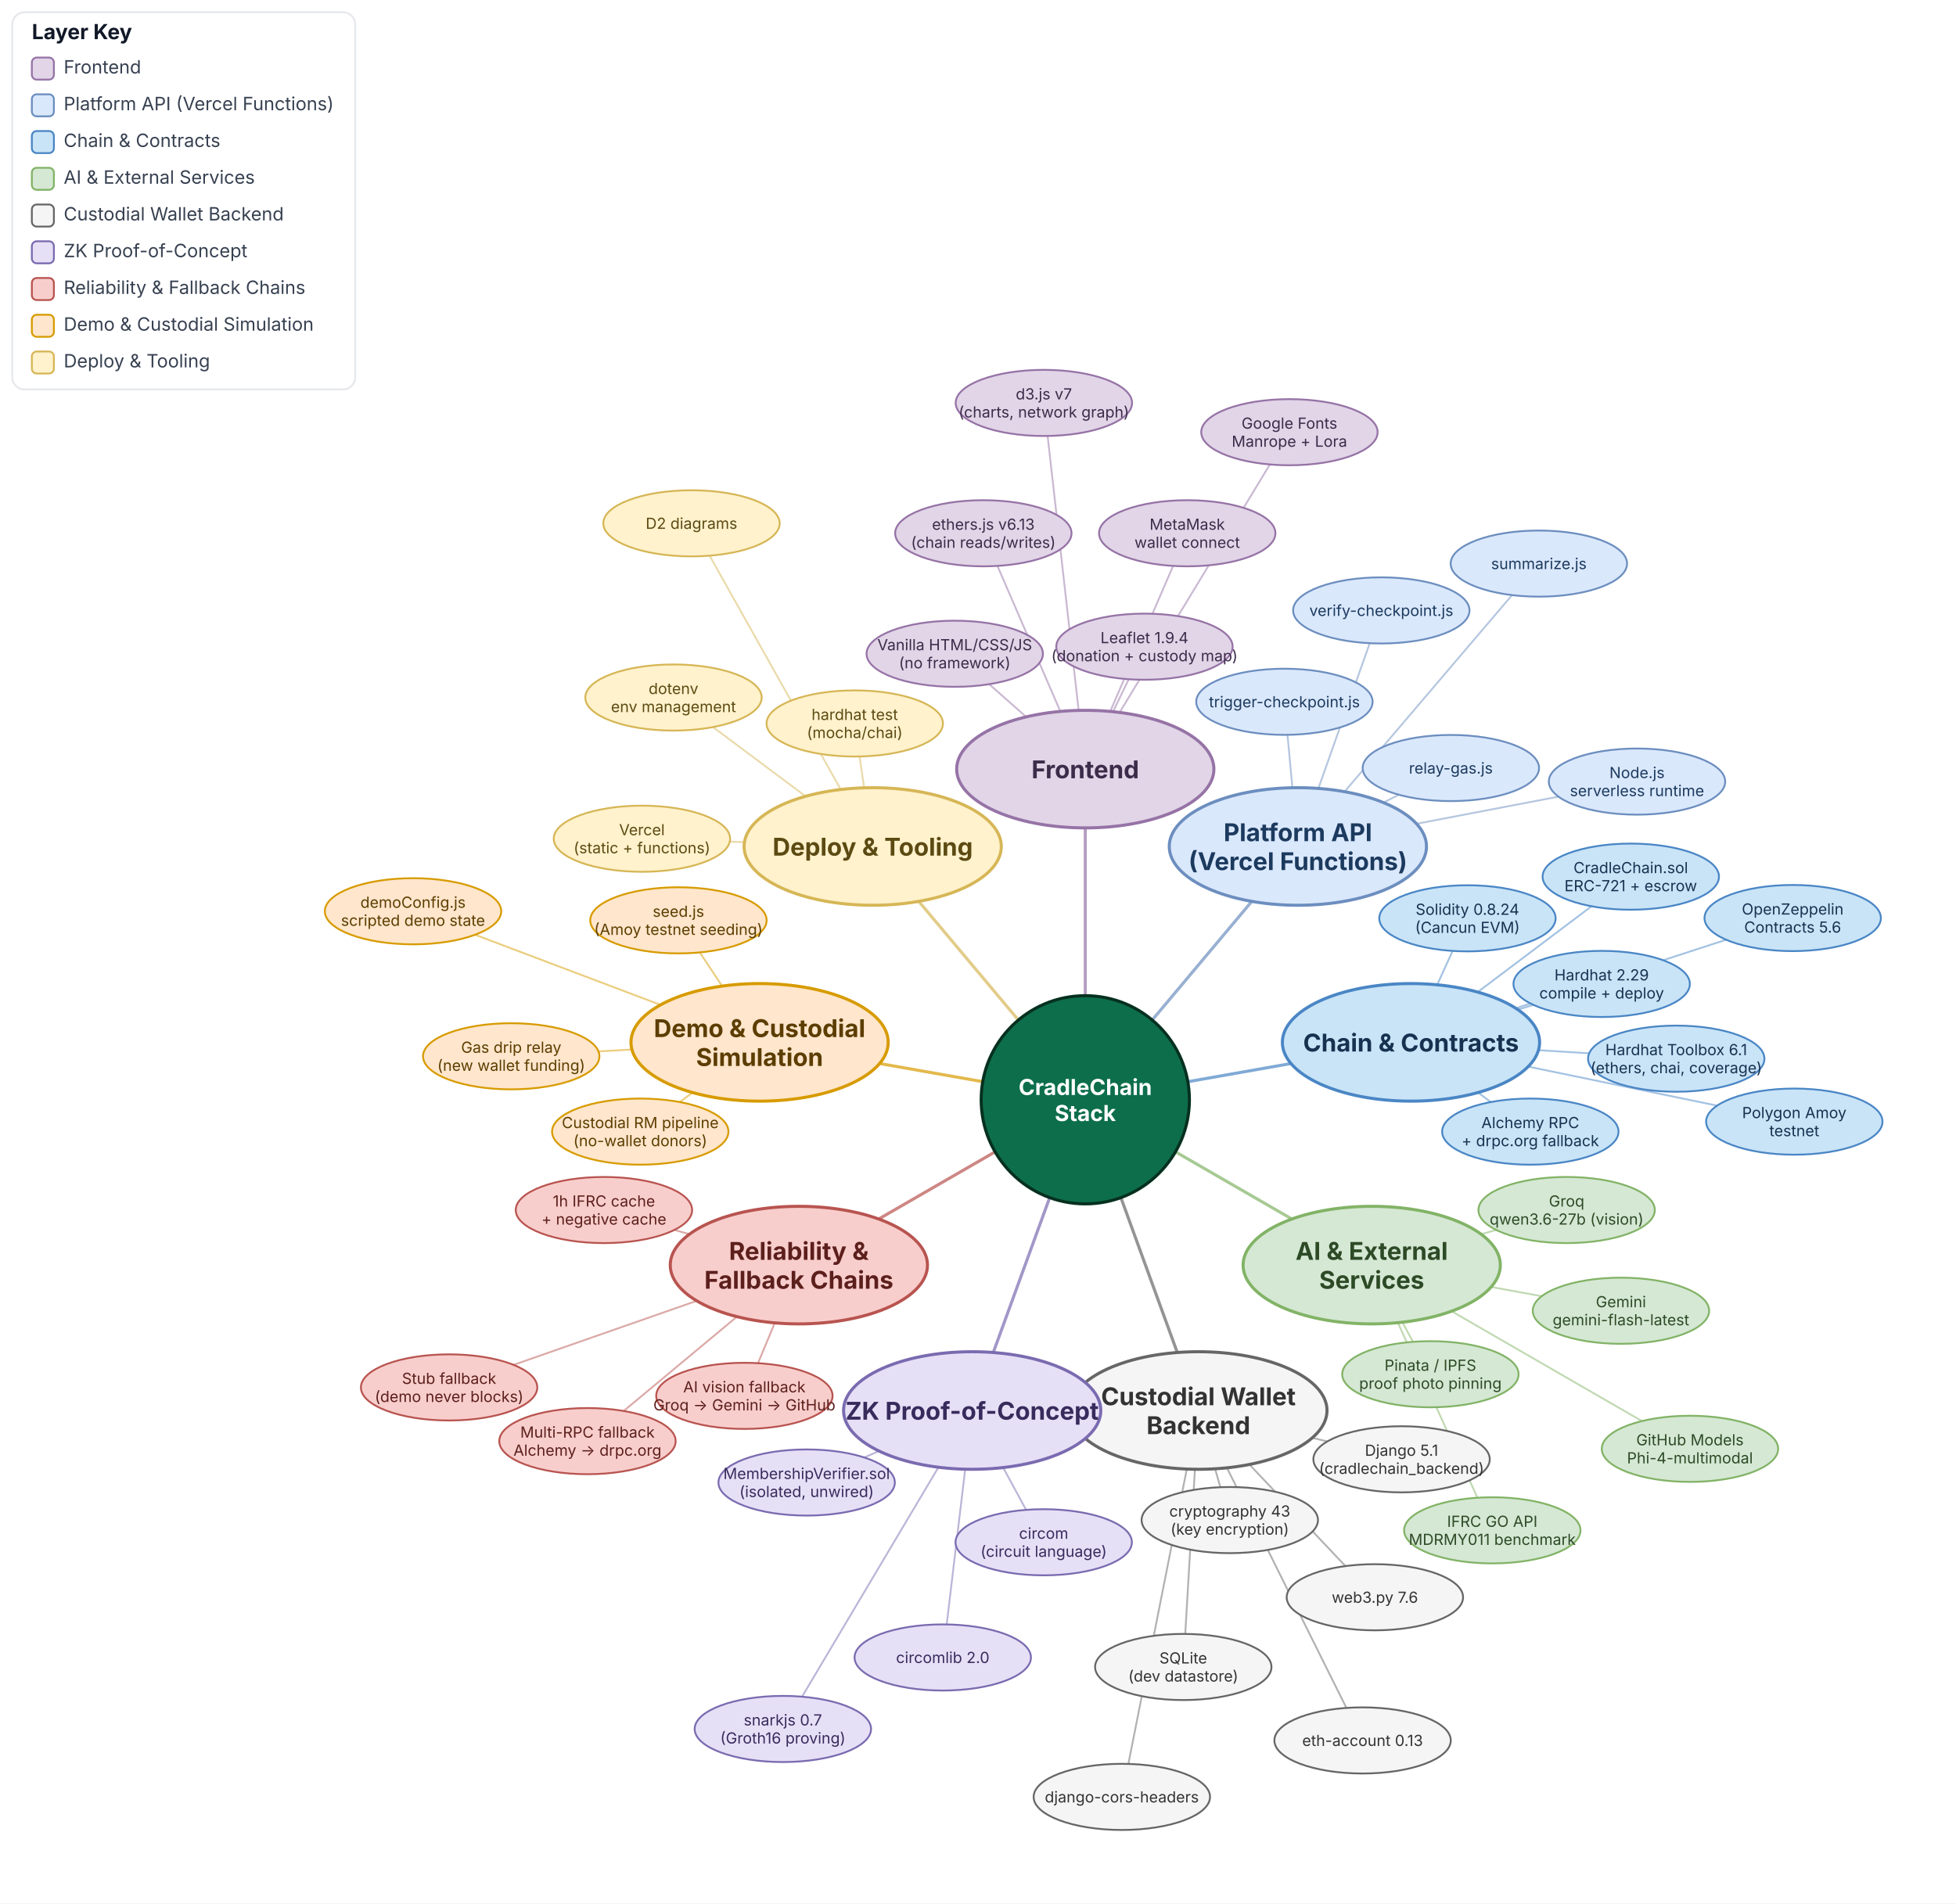
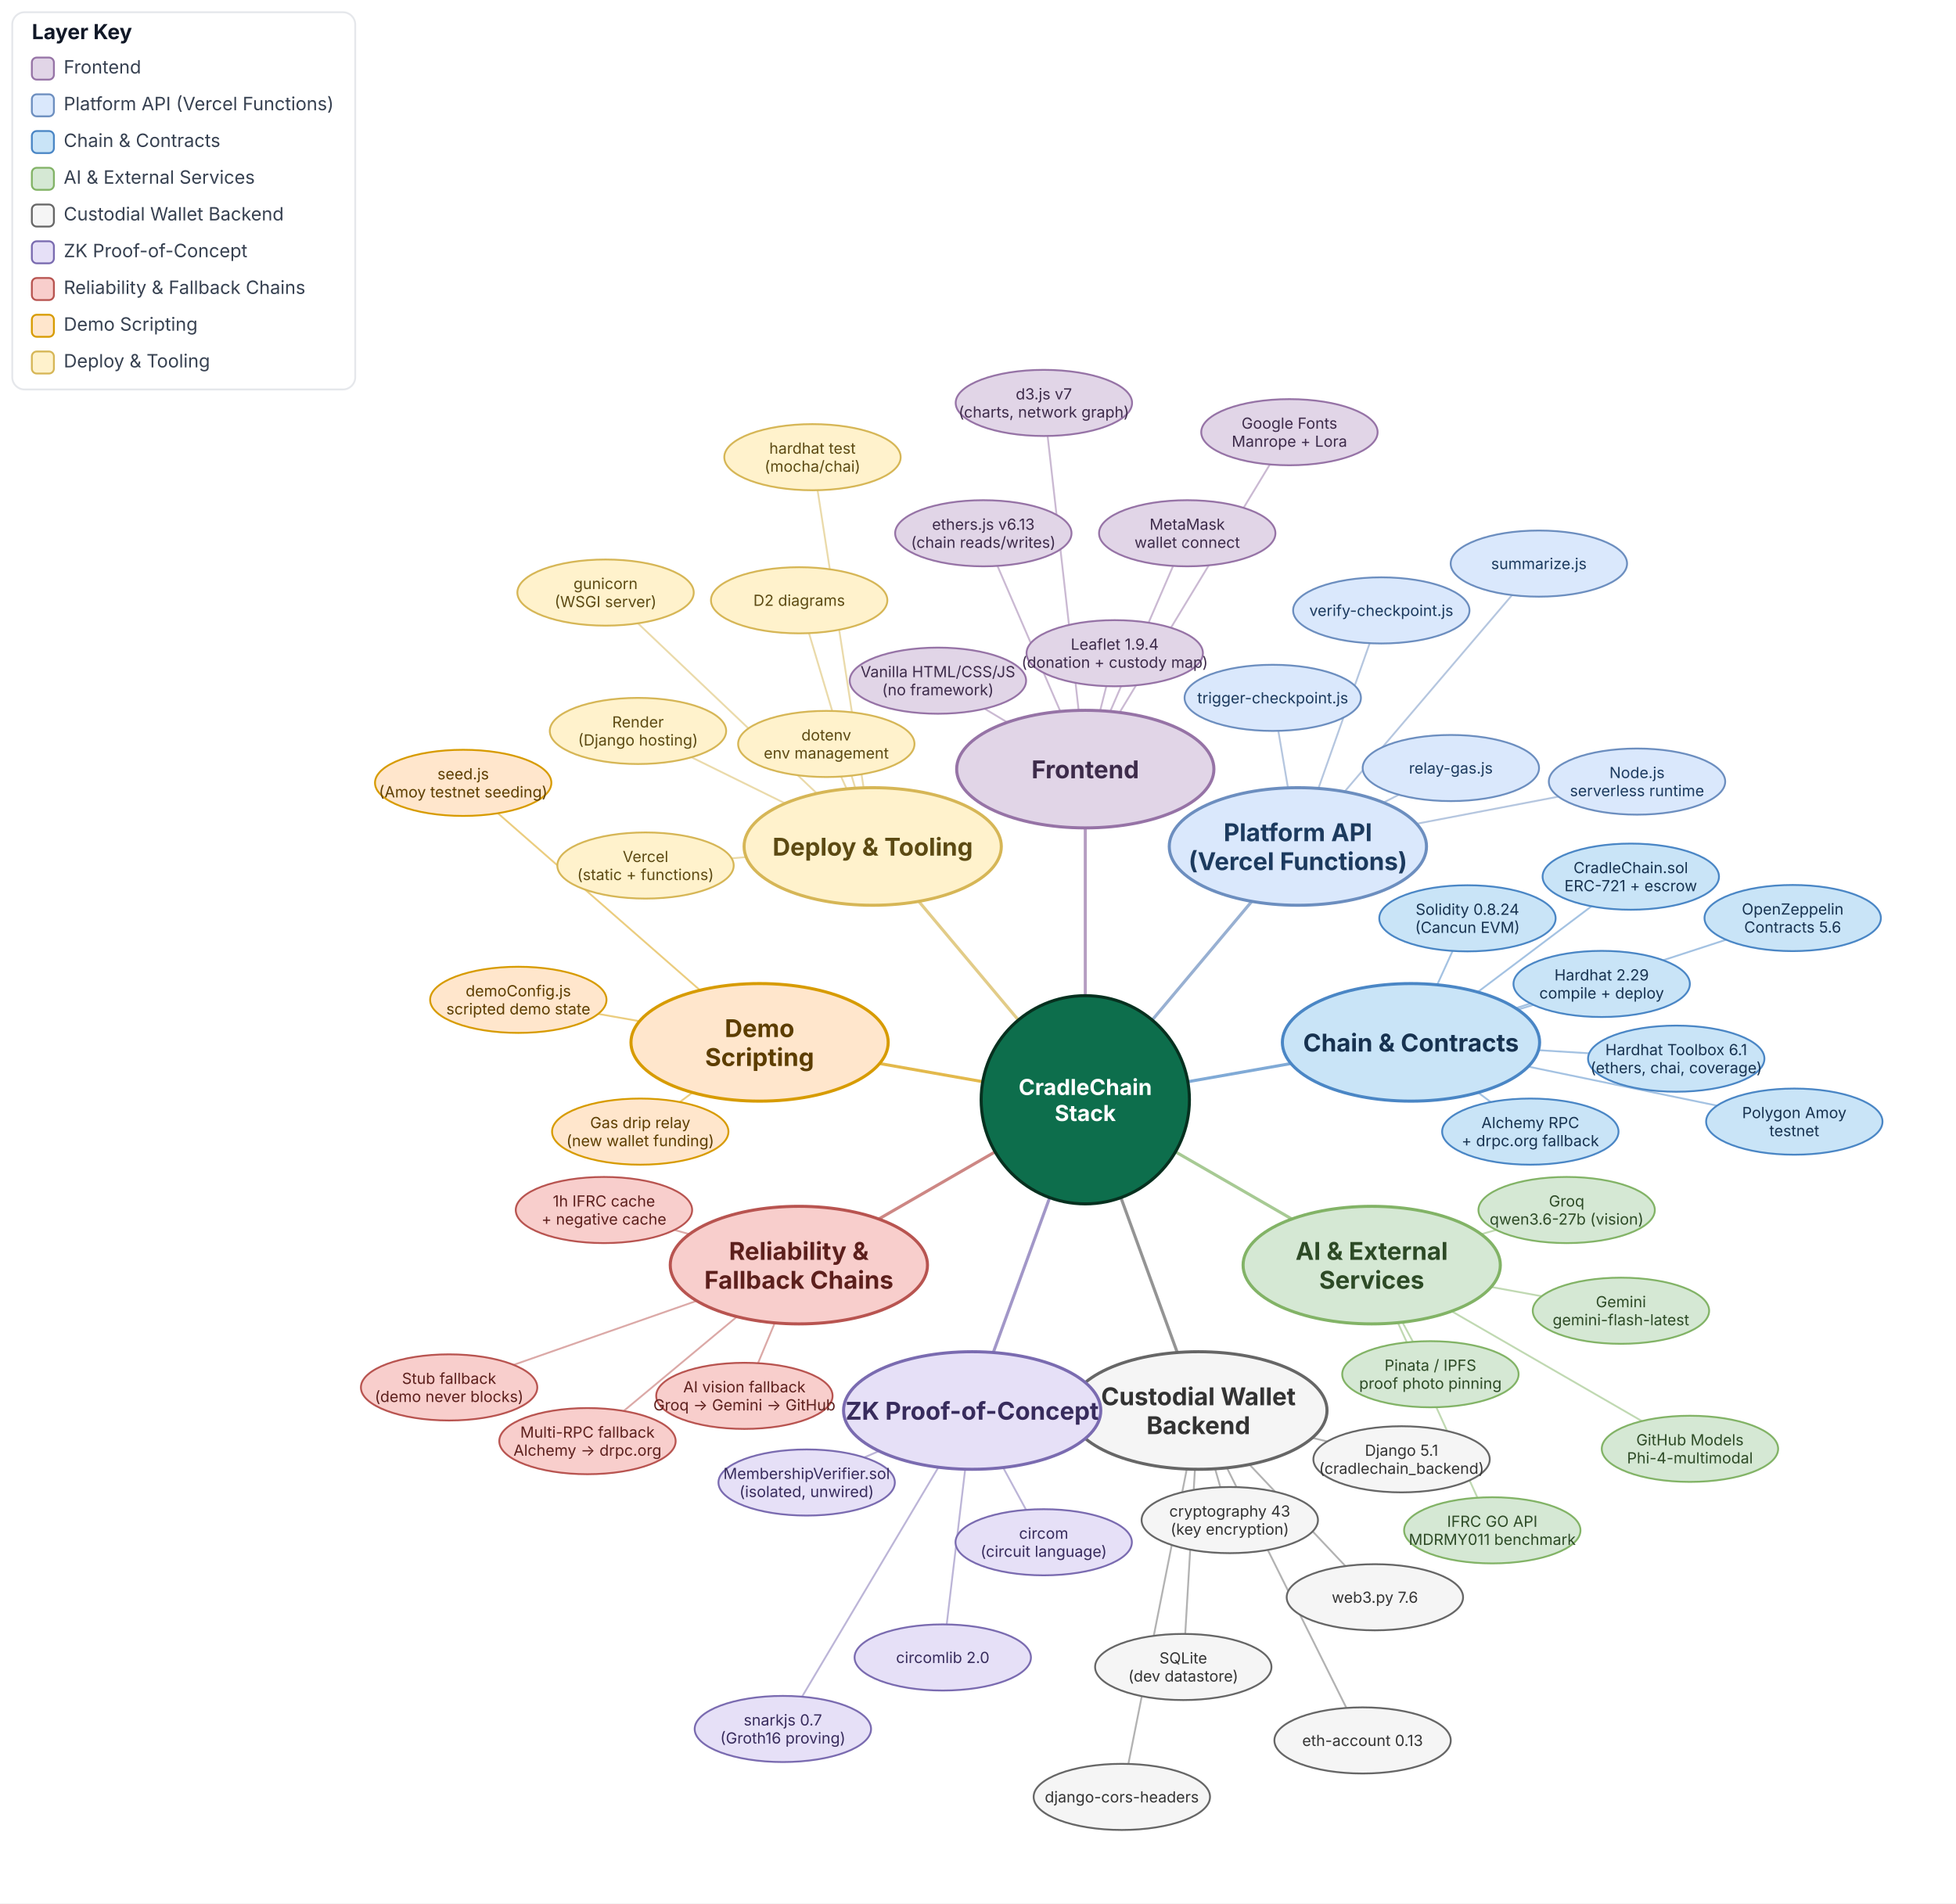
<svg xmlns="http://www.w3.org/2000/svg" viewBox="14 2 1596.827 1554.219" width="1596.827" height="1554.219">
  <rect x="14" y="2" width="1596.827" height="1554.219" fill="#FFFFFF" />
  <g>
    <line x1="900" y1="900" x2="900" y2="630" stroke="#9673a6" stroke-width="2.5" opacity="0.7" />
    <line x1="900" y1="900" x2="1073.553" y2="693.168" stroke="#6c8ebf" stroke-width="2.5" opacity="0.7" />
    <line x1="900" y1="900" x2="1165.898" y2="853.115" stroke="#4a86c5" stroke-width="2.5" opacity="0.7" />
    <line x1="900" y1="900" x2="1133.827" y2="1035" stroke="#82b366" stroke-width="2.5" opacity="0.7" />
    <line x1="900" y1="900" x2="992.345" y2="1153.717" stroke="#666666" stroke-width="2.5" opacity="0.7" />
    <line x1="900" y1="900" x2="807.655" y2="1153.717" stroke="#7a6bb0" stroke-width="2.5" opacity="0.7" />
    <line x1="900" y1="900" x2="666.173" y2="1035" stroke="#b85450" stroke-width="2.5" opacity="0.7" />
    <line x1="900" y1="900" x2="634.102" y2="853.115" stroke="#d79b00" stroke-width="2.5" opacity="0.7" />
    <line x1="900" y1="900" x2="726.447" y2="693.168" stroke="#d6b656" stroke-width="2.5" opacity="0.7" />
-     <line x1="900" y1="630" x2="793.424" y2="535.809" stroke="#9673a6" stroke-width="1.5" opacity="0.5" />
+     <line x1="900" y1="630" x2="779.681" y2="557.793" stroke="#9673a6" stroke-width="1.5" opacity="0.5" />
    <line x1="900" y1="630" x2="816.77" y2="437.428" stroke="#9673a6" stroke-width="1.5" opacity="0.5" />
    <line x1="900" y1="630" x2="866.195" y2="331.003" stroke="#9673a6" stroke-width="1.5" opacity="0.5" />
-     <line x1="900" y1="630" x2="948.303" y2="530.041" stroke="#9673a6" stroke-width="1.5" opacity="0.5" />
+     <line x1="900" y1="630" x2="924.04" y2="535.377" stroke="#9673a6" stroke-width="1.5" opacity="0.5" />
    <line x1="900" y1="630" x2="983.23" y2="437.428" stroke="#9673a6" stroke-width="1.5" opacity="0.5" />
    <line x1="900" y1="630" x2="1066.652" y2="354.906" stroke="#9673a6" stroke-width="1.5" opacity="0.5" />
-     <line x1="1073.553" y1="693.168" x2="1062.568" y2="575.025" stroke="#6c8ebf" stroke-width="1.5" opacity="0.5" />
+     <line x1="1073.553" y1="693.168" x2="1053.038" y2="571.812" stroke="#6c8ebf" stroke-width="1.5" opacity="0.5" />
    <line x1="1073.553" y1="693.168" x2="1141.665" y2="500.421" stroke="#6c8ebf" stroke-width="1.5" opacity="0.5" />
    <line x1="1073.553" y1="693.168" x2="1270.299" y2="462.193" stroke="#6c8ebf" stroke-width="1.5" opacity="0.5" />
    <line x1="1073.553" y1="693.168" x2="1198.443" y2="629.121" stroke="#6c8ebf" stroke-width="1.5" opacity="0.5" />
    <line x1="1073.553" y1="693.168" x2="1350.419" y2="640.191" stroke="#6c8ebf" stroke-width="1.5" opacity="0.5" />
    <line x1="1165.898" y1="853.115" x2="1211.992" y2="751.832" stroke="#4a86c5" stroke-width="1.5" opacity="0.5" />
    <line x1="1165.898" y1="853.115" x2="1345.331" y2="717.814" stroke="#4a86c5" stroke-width="1.5" opacity="0.5" />
    <line x1="1165.898" y1="853.115" x2="1477.504" y2="751.608" stroke="#4a86c5" stroke-width="1.5" opacity="0.5" />
    <line x1="1165.898" y1="853.115" x2="1321.558" y2="805.415" stroke="#4a86c5" stroke-width="1.5" opacity="0.5" />
    <line x1="1165.898" y1="853.115" x2="1382.434" y2="866.432" stroke="#4a86c5" stroke-width="1.5" opacity="0.5" />
    <line x1="1165.898" y1="853.115" x2="1478.827" y2="917.844" stroke="#4a86c5" stroke-width="1.5" opacity="0.5" />
    <line x1="1165.898" y1="853.115" x2="1263.316" y2="926.001" stroke="#4a86c5" stroke-width="1.5" opacity="0.5" />
    <line x1="1133.827" y1="1035" x2="1292.956" y2="990.026" stroke="#82b366" stroke-width="1.5" opacity="0.5" />
    <line x1="1133.827" y1="1035" x2="1337.296" y2="1072.256" stroke="#82b366" stroke-width="1.5" opacity="0.5" />
    <line x1="1133.827" y1="1035" x2="1393.634" y2="1185" stroke="#82b366" stroke-width="1.5" opacity="0.5" />
    <line x1="1133.827" y1="1035" x2="1181.739" y2="1124.105" stroke="#82b366" stroke-width="1.5" opacity="0.5" />
    <line x1="1133.827" y1="1035" x2="1232.259" y2="1251.559" stroke="#82b366" stroke-width="1.5" opacity="0.5" />
    <line x1="992.345" y1="1153.717" x2="1158.2" y2="1193.563" stroke="#666666" stroke-width="1.5" opacity="0.5" />
    <line x1="992.345" y1="1153.717" x2="1136.419" y2="1306.209" stroke="#666666" stroke-width="1.5" opacity="0.5" />
    <line x1="992.345" y1="1153.717" x2="1126.374" y2="1423.12" stroke="#666666" stroke-width="1.5" opacity="0.5" />
    <line x1="992.345" y1="1153.717" x2="1017.962" y2="1243.194" stroke="#666666" stroke-width="1.5" opacity="0.5" />
    <line x1="992.345" y1="1153.717" x2="979.998" y2="1363.142" stroke="#666666" stroke-width="1.5" opacity="0.5" />
    <line x1="992.345" y1="1153.717" x2="929.831" y2="1469.219" stroke="#666666" stroke-width="1.5" opacity="0.5" />
    <line x1="807.655" y1="1153.717" x2="866.045" y2="1261.309" stroke="#7a6bb0" stroke-width="1.5" opacity="0.5" />
    <line x1="807.655" y1="1153.717" x2="783.646" y2="1355.37" stroke="#7a6bb0" stroke-width="1.5" opacity="0.5" />
    <line x1="807.655" y1="1153.717" x2="653.113" y2="1413.758" stroke="#7a6bb0" stroke-width="1.5" opacity="0.5" />
    <line x1="807.655" y1="1153.717" x2="672.524" y2="1212.512" stroke="#7a6bb0" stroke-width="1.5" opacity="0.5" />
    <line x1="666.173" y1="1035" x2="621.701" y2="1141.757" stroke="#b85450" stroke-width="1.5" opacity="0.5" />
    <line x1="666.173" y1="1035" x2="493.596" y2="1178.726" stroke="#b85450" stroke-width="1.5" opacity="0.5" />
    <line x1="666.173" y1="1035" x2="380.637" y2="1134.865" stroke="#b85450" stroke-width="1.5" opacity="0.5" />
    <line x1="666.173" y1="1035" x2="507.044" y2="990.026" stroke="#b85450" stroke-width="1.5" opacity="0.5" />
    <line x1="634.102" y1="853.115" x2="536.684" y2="926.001" stroke="#d79b00" stroke-width="1.5" opacity="0.5" />
-     <line x1="634.102" y1="853.115" x2="431.344" y2="864.487" stroke="#d79b00" stroke-width="1.5" opacity="0.5" />
-     <line x1="634.102" y1="853.115" x2="351.176" y2="746.077" stroke="#d79b00" stroke-width="1.5" opacity="0.5" />
-     <line x1="634.102" y1="853.115" x2="567.857" y2="753.473" stroke="#d79b00" stroke-width="1.5" opacity="0.5" />
-     <line x1="726.447" y1="693.168" x2="538.055" y2="686.849" stroke="#d6b656" stroke-width="1.5" opacity="0.5" />
-     <line x1="726.447" y1="693.168" x2="563.815" y2="571.549" stroke="#d6b656" stroke-width="1.5" opacity="0.5" />
-     <line x1="726.447" y1="693.168" x2="578.516" y2="429.311" stroke="#d6b656" stroke-width="1.5" opacity="0.5" />
-     <line x1="726.447" y1="693.168" x2="711.802" y2="592.726" stroke="#d6b656" stroke-width="1.5" opacity="0.5" />
+     <line x1="634.102" y1="853.115" x2="437.14" y2="818.385" stroke="#d79b00" stroke-width="1.5" opacity="0.5" />
+     <line x1="634.102" y1="853.115" x2="392.126" y2="641.225" stroke="#d79b00" stroke-width="1.5" opacity="0.5" />
+     <line x1="726.447" y1="693.168" x2="540.984" y2="708.717" stroke="#d6b656" stroke-width="1.5" opacity="0.5" />
+     <line x1="726.447" y1="693.168" x2="534.827" y2="598.842" stroke="#d6b656" stroke-width="1.5" opacity="0.5" />
+     <line x1="726.447" y1="693.168" x2="508.36" y2="485.852" stroke="#d6b656" stroke-width="1.5" opacity="0.5" />
+     <line x1="726.447" y1="693.168" x2="688.569" y2="609.463" stroke="#d6b656" stroke-width="1.5" opacity="0.5" />
+     <line x1="726.447" y1="693.168" x2="666.422" y2="492.15" stroke="#d6b656" stroke-width="1.5" opacity="0.5" />
+     <line x1="726.447" y1="693.168" x2="677.283" y2="375.312" stroke="#d6b656" stroke-width="1.5" opacity="0.5" />
  </g>
  <g>
-     <ellipse cx="793.424" cy="535.809" rx="72" ry="27" fill="#e1d5e7" stroke="#9673a6" stroke-width="1.5" />
-     <text x="793.424" y="528.434" text-anchor="middle" dominant-baseline="middle" font-family="Inter, 'Segoe UI', sans-serif" font-size="12.5" fill="#3d2b4a">Vanilla HTML/CSS/JS</text>
-     <text x="793.424" y="543.184" text-anchor="middle" dominant-baseline="middle" font-family="Inter, 'Segoe UI', sans-serif" font-size="12.5" fill="#3d2b4a">(no framework)</text>
+     <ellipse cx="779.681" cy="557.793" rx="72" ry="27" fill="#e1d5e7" stroke="#9673a6" stroke-width="1.5" />
+     <text x="779.681" y="550.418" text-anchor="middle" dominant-baseline="middle" font-family="Inter, 'Segoe UI', sans-serif" font-size="12.5" fill="#3d2b4a">Vanilla HTML/CSS/JS</text>
+     <text x="779.681" y="565.168" text-anchor="middle" dominant-baseline="middle" font-family="Inter, 'Segoe UI', sans-serif" font-size="12.5" fill="#3d2b4a">(no framework)</text>
    <ellipse cx="816.77" cy="437.428" rx="72" ry="27" fill="#e1d5e7" stroke="#9673a6" stroke-width="1.5" />
    <text x="816.77" y="430.053" text-anchor="middle" dominant-baseline="middle" font-family="Inter, 'Segoe UI', sans-serif" font-size="12.5" fill="#3d2b4a">ethers.js v6.13</text>
    <text x="816.77" y="444.803" text-anchor="middle" dominant-baseline="middle" font-family="Inter, 'Segoe UI', sans-serif" font-size="12.5" fill="#3d2b4a">(chain reads/writes)</text>
    <ellipse cx="866.195" cy="331.003" rx="72" ry="27" fill="#e1d5e7" stroke="#9673a6" stroke-width="1.5" />
    <text x="866.195" y="323.628" text-anchor="middle" dominant-baseline="middle" font-family="Inter, 'Segoe UI', sans-serif" font-size="12.5" fill="#3d2b4a">d3.js v7</text>
    <text x="866.195" y="338.378" text-anchor="middle" dominant-baseline="middle" font-family="Inter, 'Segoe UI', sans-serif" font-size="12.5" fill="#3d2b4a">(charts, network graph)</text>
-     <ellipse cx="948.303" cy="530.041" rx="72" ry="27" fill="#e1d5e7" stroke="#9673a6" stroke-width="1.5" />
-     <text x="948.303" y="522.666" text-anchor="middle" dominant-baseline="middle" font-family="Inter, 'Segoe UI', sans-serif" font-size="12.5" fill="#3d2b4a">Leaflet 1.9.4</text>
-     <text x="948.303" y="537.416" text-anchor="middle" dominant-baseline="middle" font-family="Inter, 'Segoe UI', sans-serif" font-size="12.5" fill="#3d2b4a">(donation + custody map)</text>
+     <ellipse cx="924.04" cy="535.377" rx="72" ry="27" fill="#e1d5e7" stroke="#9673a6" stroke-width="1.5" />
+     <text x="924.04" y="528.002" text-anchor="middle" dominant-baseline="middle" font-family="Inter, 'Segoe UI', sans-serif" font-size="12.5" fill="#3d2b4a">Leaflet 1.9.4</text>
+     <text x="924.04" y="542.752" text-anchor="middle" dominant-baseline="middle" font-family="Inter, 'Segoe UI', sans-serif" font-size="12.5" fill="#3d2b4a">(donation + custody map)</text>
    <ellipse cx="983.23" cy="437.428" rx="72" ry="27" fill="#e1d5e7" stroke="#9673a6" stroke-width="1.5" />
    <text x="983.23" y="430.053" text-anchor="middle" dominant-baseline="middle" font-family="Inter, 'Segoe UI', sans-serif" font-size="12.5" fill="#3d2b4a">MetaMask</text>
    <text x="983.23" y="444.803" text-anchor="middle" dominant-baseline="middle" font-family="Inter, 'Segoe UI', sans-serif" font-size="12.5" fill="#3d2b4a">wallet connect</text>
    <ellipse cx="1066.652" cy="354.906" rx="72" ry="27" fill="#e1d5e7" stroke="#9673a6" stroke-width="1.5" />
    <text x="1066.652" y="347.531" text-anchor="middle" dominant-baseline="middle" font-family="Inter, 'Segoe UI', sans-serif" font-size="12.5" fill="#3d2b4a">Google Fonts</text>
    <text x="1066.652" y="362.281" text-anchor="middle" dominant-baseline="middle" font-family="Inter, 'Segoe UI', sans-serif" font-size="12.5" fill="#3d2b4a">Manrope + Lora</text>
-     <ellipse cx="1062.568" cy="575.025" rx="72" ry="27" fill="#dae8fc" stroke="#6c8ebf" stroke-width="1.5" />
-     <text x="1062.568" y="575.025" text-anchor="middle" dominant-baseline="middle" font-family="Inter, 'Segoe UI', sans-serif" font-size="12.5" fill="#1c3a5e">trigger-checkpoint.js</text>
+     <ellipse cx="1053.038" cy="571.812" rx="72" ry="27" fill="#dae8fc" stroke="#6c8ebf" stroke-width="1.5" />
+     <text x="1053.038" y="571.812" text-anchor="middle" dominant-baseline="middle" font-family="Inter, 'Segoe UI', sans-serif" font-size="12.5" fill="#1c3a5e">trigger-checkpoint.js</text>
    <ellipse cx="1141.665" cy="500.421" rx="72" ry="27" fill="#dae8fc" stroke="#6c8ebf" stroke-width="1.5" />
    <text x="1141.665" y="500.421" text-anchor="middle" dominant-baseline="middle" font-family="Inter, 'Segoe UI', sans-serif" font-size="12.5" fill="#1c3a5e">verify-checkpoint.js</text>
    <ellipse cx="1270.299" cy="462.193" rx="72" ry="27" fill="#dae8fc" stroke="#6c8ebf" stroke-width="1.5" />
    <text x="1270.299" y="462.193" text-anchor="middle" dominant-baseline="middle" font-family="Inter, 'Segoe UI', sans-serif" font-size="12.5" fill="#1c3a5e">summarize.js</text>
    <ellipse cx="1198.443" cy="629.121" rx="72" ry="27" fill="#dae8fc" stroke="#6c8ebf" stroke-width="1.5" />
    <text x="1198.443" y="629.121" text-anchor="middle" dominant-baseline="middle" font-family="Inter, 'Segoe UI', sans-serif" font-size="12.5" fill="#1c3a5e">relay-gas.js</text>
    <ellipse cx="1350.419" cy="640.191" rx="72" ry="27" fill="#dae8fc" stroke="#6c8ebf" stroke-width="1.5" />
    <text x="1350.419" y="632.816" text-anchor="middle" dominant-baseline="middle" font-family="Inter, 'Segoe UI', sans-serif" font-size="12.5" fill="#1c3a5e">Node.js</text>
    <text x="1350.419" y="647.566" text-anchor="middle" dominant-baseline="middle" font-family="Inter, 'Segoe UI', sans-serif" font-size="12.5" fill="#1c3a5e">serverless runtime</text>
    <ellipse cx="1211.992" cy="751.832" rx="72" ry="27" fill="#c9e4f7" stroke="#4a86c5" stroke-width="1.5" />
    <text x="1211.992" y="744.457" text-anchor="middle" dominant-baseline="middle" font-family="Inter, 'Segoe UI', sans-serif" font-size="12.5" fill="#173250">Solidity 0.8.24</text>
    <text x="1211.992" y="759.207" text-anchor="middle" dominant-baseline="middle" font-family="Inter, 'Segoe UI', sans-serif" font-size="12.5" fill="#173250">(Cancun EVM)</text>
    <ellipse cx="1345.331" cy="717.814" rx="72" ry="27" fill="#c9e4f7" stroke="#4a86c5" stroke-width="1.5" />
    <text x="1345.331" y="710.439" text-anchor="middle" dominant-baseline="middle" font-family="Inter, 'Segoe UI', sans-serif" font-size="12.5" fill="#173250">CradleChain.sol</text>
    <text x="1345.331" y="725.189" text-anchor="middle" dominant-baseline="middle" font-family="Inter, 'Segoe UI', sans-serif" font-size="12.5" fill="#173250">ERC-721 + escrow</text>
    <ellipse cx="1477.504" cy="751.608" rx="72" ry="27" fill="#c9e4f7" stroke="#4a86c5" stroke-width="1.5" />
    <text x="1477.504" y="744.233" text-anchor="middle" dominant-baseline="middle" font-family="Inter, 'Segoe UI', sans-serif" font-size="12.5" fill="#173250">OpenZeppelin</text>
    <text x="1477.504" y="758.983" text-anchor="middle" dominant-baseline="middle" font-family="Inter, 'Segoe UI', sans-serif" font-size="12.5" fill="#173250">Contracts 5.6</text>
    <ellipse cx="1321.558" cy="805.415" rx="72" ry="27" fill="#c9e4f7" stroke="#4a86c5" stroke-width="1.5" />
    <text x="1321.558" y="798.04" text-anchor="middle" dominant-baseline="middle" font-family="Inter, 'Segoe UI', sans-serif" font-size="12.5" fill="#173250">Hardhat 2.29</text>
    <text x="1321.558" y="812.79" text-anchor="middle" dominant-baseline="middle" font-family="Inter, 'Segoe UI', sans-serif" font-size="12.5" fill="#173250">compile + deploy</text>
    <ellipse cx="1382.434" cy="866.432" rx="72" ry="27" fill="#c9e4f7" stroke="#4a86c5" stroke-width="1.5" />
    <text x="1382.434" y="859.057" text-anchor="middle" dominant-baseline="middle" font-family="Inter, 'Segoe UI', sans-serif" font-size="12.5" fill="#173250">Hardhat Toolbox 6.1</text>
    <text x="1382.434" y="873.807" text-anchor="middle" dominant-baseline="middle" font-family="Inter, 'Segoe UI', sans-serif" font-size="12.5" fill="#173250">(ethers, chai, coverage)</text>
    <ellipse cx="1478.827" cy="917.844" rx="72" ry="27" fill="#c9e4f7" stroke="#4a86c5" stroke-width="1.5" />
    <text x="1478.827" y="910.469" text-anchor="middle" dominant-baseline="middle" font-family="Inter, 'Segoe UI', sans-serif" font-size="12.5" fill="#173250">Polygon Amoy</text>
    <text x="1478.827" y="925.219" text-anchor="middle" dominant-baseline="middle" font-family="Inter, 'Segoe UI', sans-serif" font-size="12.5" fill="#173250">testnet</text>
    <ellipse cx="1263.316" cy="926.001" rx="72" ry="27" fill="#c9e4f7" stroke="#4a86c5" stroke-width="1.5" />
    <text x="1263.316" y="918.626" text-anchor="middle" dominant-baseline="middle" font-family="Inter, 'Segoe UI', sans-serif" font-size="12.5" fill="#173250">Alchemy RPC</text>
    <text x="1263.316" y="933.376" text-anchor="middle" dominant-baseline="middle" font-family="Inter, 'Segoe UI', sans-serif" font-size="12.5" fill="#173250">+ drpc.org fallback</text>
    <ellipse cx="1292.956" cy="990.026" rx="72" ry="27" fill="#d5e8d4" stroke="#82b366" stroke-width="1.5" />
    <text x="1292.956" y="982.651" text-anchor="middle" dominant-baseline="middle" font-family="Inter, 'Segoe UI', sans-serif" font-size="12.5" fill="#2d4a26">Groq</text>
    <text x="1292.956" y="997.401" text-anchor="middle" dominant-baseline="middle" font-family="Inter, 'Segoe UI', sans-serif" font-size="12.5" fill="#2d4a26">qwen3.6-27b (vision)</text>
    <ellipse cx="1337.296" cy="1072.256" rx="72" ry="27" fill="#d5e8d4" stroke="#82b366" stroke-width="1.5" />
    <text x="1337.296" y="1064.881" text-anchor="middle" dominant-baseline="middle" font-family="Inter, 'Segoe UI', sans-serif" font-size="12.5" fill="#2d4a26">Gemini</text>
    <text x="1337.296" y="1079.631" text-anchor="middle" dominant-baseline="middle" font-family="Inter, 'Segoe UI', sans-serif" font-size="12.5" fill="#2d4a26">gemini-flash-latest</text>
    <ellipse cx="1393.634" cy="1185" rx="72" ry="27" fill="#d5e8d4" stroke="#82b366" stroke-width="1.5" />
    <text x="1393.634" y="1177.625" text-anchor="middle" dominant-baseline="middle" font-family="Inter, 'Segoe UI', sans-serif" font-size="12.5" fill="#2d4a26">GitHub Models</text>
    <text x="1393.634" y="1192.375" text-anchor="middle" dominant-baseline="middle" font-family="Inter, 'Segoe UI', sans-serif" font-size="12.5" fill="#2d4a26">Phi-4-multimodal</text>
    <ellipse cx="1181.739" cy="1124.105" rx="72" ry="27" fill="#d5e8d4" stroke="#82b366" stroke-width="1.5" />
    <text x="1181.739" y="1116.73" text-anchor="middle" dominant-baseline="middle" font-family="Inter, 'Segoe UI', sans-serif" font-size="12.5" fill="#2d4a26">Pinata / IPFS</text>
    <text x="1181.739" y="1131.48" text-anchor="middle" dominant-baseline="middle" font-family="Inter, 'Segoe UI', sans-serif" font-size="12.5" fill="#2d4a26">proof photo pinning</text>
    <ellipse cx="1232.259" cy="1251.559" rx="72" ry="27" fill="#d5e8d4" stroke="#82b366" stroke-width="1.5" />
    <text x="1232.259" y="1244.184" text-anchor="middle" dominant-baseline="middle" font-family="Inter, 'Segoe UI', sans-serif" font-size="12.5" fill="#2d4a26">IFRC GO API</text>
    <text x="1232.259" y="1258.934" text-anchor="middle" dominant-baseline="middle" font-family="Inter, 'Segoe UI', sans-serif" font-size="12.5" fill="#2d4a26">MDRMY011 benchmark</text>
    <ellipse cx="1158.2" cy="1193.563" rx="72" ry="27" fill="#f5f5f5" stroke="#666666" stroke-width="1.5" />
    <text x="1158.2" y="1186.188" text-anchor="middle" dominant-baseline="middle" font-family="Inter, 'Segoe UI', sans-serif" font-size="12.5" fill="#333333">Django 5.1</text>
    <text x="1158.2" y="1200.938" text-anchor="middle" dominant-baseline="middle" font-family="Inter, 'Segoe UI', sans-serif" font-size="12.5" fill="#333333">(cradlechain_backend)</text>
    <ellipse cx="1136.419" cy="1306.209" rx="72" ry="27" fill="#f5f5f5" stroke="#666666" stroke-width="1.5" />
    <text x="1136.419" y="1306.209" text-anchor="middle" dominant-baseline="middle" font-family="Inter, 'Segoe UI', sans-serif" font-size="12.5" fill="#333333">web3.py 7.6</text>
    <ellipse cx="1126.374" cy="1423.12" rx="72" ry="27" fill="#f5f5f5" stroke="#666666" stroke-width="1.5" />
    <text x="1126.374" y="1423.12" text-anchor="middle" dominant-baseline="middle" font-family="Inter, 'Segoe UI', sans-serif" font-size="12.5" fill="#333333">eth-account 0.13</text>
    <ellipse cx="1017.962" cy="1243.194" rx="72" ry="27" fill="#f5f5f5" stroke="#666666" stroke-width="1.5" />
    <text x="1017.962" y="1235.819" text-anchor="middle" dominant-baseline="middle" font-family="Inter, 'Segoe UI', sans-serif" font-size="12.5" fill="#333333">cryptography 43</text>
    <text x="1017.962" y="1250.569" text-anchor="middle" dominant-baseline="middle" font-family="Inter, 'Segoe UI', sans-serif" font-size="12.5" fill="#333333">(key encryption)</text>
    <ellipse cx="979.998" cy="1363.142" rx="72" ry="27" fill="#f5f5f5" stroke="#666666" stroke-width="1.5" />
    <text x="979.998" y="1355.767" text-anchor="middle" dominant-baseline="middle" font-family="Inter, 'Segoe UI', sans-serif" font-size="12.5" fill="#333333">SQLite</text>
    <text x="979.998" y="1370.517" text-anchor="middle" dominant-baseline="middle" font-family="Inter, 'Segoe UI', sans-serif" font-size="12.5" fill="#333333">(dev datastore)</text>
    <ellipse cx="929.831" cy="1469.219" rx="72" ry="27" fill="#f5f5f5" stroke="#666666" stroke-width="1.5" />
    <text x="929.831" y="1469.219" text-anchor="middle" dominant-baseline="middle" font-family="Inter, 'Segoe UI', sans-serif" font-size="12.5" fill="#333333">django-cors-headers</text>
    <ellipse cx="866.045" cy="1261.309" rx="72" ry="27" fill="#e6e0f7" stroke="#7a6bb0" stroke-width="1.5" />
    <text x="866.045" y="1253.934" text-anchor="middle" dominant-baseline="middle" font-family="Inter, 'Segoe UI', sans-serif" font-size="12.5" fill="#372b5c">circom</text>
    <text x="866.045" y="1268.684" text-anchor="middle" dominant-baseline="middle" font-family="Inter, 'Segoe UI', sans-serif" font-size="12.5" fill="#372b5c">(circuit language)</text>
    <ellipse cx="783.646" cy="1355.37" rx="72" ry="27" fill="#e6e0f7" stroke="#7a6bb0" stroke-width="1.5" />
    <text x="783.646" y="1355.37" text-anchor="middle" dominant-baseline="middle" font-family="Inter, 'Segoe UI', sans-serif" font-size="12.5" fill="#372b5c">circomlib 2.0</text>
    <ellipse cx="653.113" cy="1413.758" rx="72" ry="27" fill="#e6e0f7" stroke="#7a6bb0" stroke-width="1.5" />
    <text x="653.113" y="1406.383" text-anchor="middle" dominant-baseline="middle" font-family="Inter, 'Segoe UI', sans-serif" font-size="12.5" fill="#372b5c">snarkjs 0.7</text>
    <text x="653.113" y="1421.133" text-anchor="middle" dominant-baseline="middle" font-family="Inter, 'Segoe UI', sans-serif" font-size="12.5" fill="#372b5c">(Groth16 proving)</text>
    <ellipse cx="672.524" cy="1212.512" rx="72" ry="27" fill="#e6e0f7" stroke="#7a6bb0" stroke-width="1.5" />
    <text x="672.524" y="1205.137" text-anchor="middle" dominant-baseline="middle" font-family="Inter, 'Segoe UI', sans-serif" font-size="12.5" fill="#372b5c">MembershipVerifier.sol</text>
    <text x="672.524" y="1219.887" text-anchor="middle" dominant-baseline="middle" font-family="Inter, 'Segoe UI', sans-serif" font-size="12.5" fill="#372b5c">(isolated, unwired)</text>
    <ellipse cx="621.701" cy="1141.757" rx="72" ry="27" fill="#f8cecc" stroke="#b85450" stroke-width="1.5" />
    <text x="621.701" y="1134.382" text-anchor="middle" dominant-baseline="middle" font-family="Inter, 'Segoe UI', sans-serif" font-size="12.5" fill="#5c1f1c">AI vision fallback</text>
    <text x="621.701" y="1149.132" text-anchor="middle" dominant-baseline="middle" font-family="Inter, 'Segoe UI', sans-serif" font-size="12.5" fill="#5c1f1c">Groq -&gt; Gemini -&gt; GitHub</text>
    <ellipse cx="493.596" cy="1178.726" rx="72" ry="27" fill="#f8cecc" stroke="#b85450" stroke-width="1.5" />
    <text x="493.596" y="1171.351" text-anchor="middle" dominant-baseline="middle" font-family="Inter, 'Segoe UI', sans-serif" font-size="12.5" fill="#5c1f1c">Multi-RPC fallback</text>
    <text x="493.596" y="1186.101" text-anchor="middle" dominant-baseline="middle" font-family="Inter, 'Segoe UI', sans-serif" font-size="12.5" fill="#5c1f1c">Alchemy -&gt; drpc.org</text>
    <ellipse cx="380.637" cy="1134.865" rx="72" ry="27" fill="#f8cecc" stroke="#b85450" stroke-width="1.5" />
    <text x="380.637" y="1127.49" text-anchor="middle" dominant-baseline="middle" font-family="Inter, 'Segoe UI', sans-serif" font-size="12.5" fill="#5c1f1c">Stub fallback</text>
    <text x="380.637" y="1142.24" text-anchor="middle" dominant-baseline="middle" font-family="Inter, 'Segoe UI', sans-serif" font-size="12.5" fill="#5c1f1c">(demo never blocks)</text>
    <ellipse cx="507.044" cy="990.026" rx="72" ry="27" fill="#f8cecc" stroke="#b85450" stroke-width="1.5" />
    <text x="507.044" y="982.651" text-anchor="middle" dominant-baseline="middle" font-family="Inter, 'Segoe UI', sans-serif" font-size="12.5" fill="#5c1f1c">1h IFRC cache</text>
    <text x="507.044" y="997.401" text-anchor="middle" dominant-baseline="middle" font-family="Inter, 'Segoe UI', sans-serif" font-size="12.5" fill="#5c1f1c">+ negative cache</text>
    <ellipse cx="536.684" cy="926.001" rx="72" ry="27" fill="#ffe6cc" stroke="#d79b00" stroke-width="1.5" />
-     <text x="536.684" y="918.626" text-anchor="middle" dominant-baseline="middle" font-family="Inter, 'Segoe UI', sans-serif" font-size="12.5" fill="#5c3d00">Custodial RM pipeline</text>
-     <text x="536.684" y="933.376" text-anchor="middle" dominant-baseline="middle" font-family="Inter, 'Segoe UI', sans-serif" font-size="12.5" fill="#5c3d00">(no-wallet donors)</text>
-     <ellipse cx="431.344" cy="864.487" rx="72" ry="27" fill="#ffe6cc" stroke="#d79b00" stroke-width="1.5" />
-     <text x="431.344" y="857.112" text-anchor="middle" dominant-baseline="middle" font-family="Inter, 'Segoe UI', sans-serif" font-size="12.5" fill="#5c3d00">Gas drip relay</text>
-     <text x="431.344" y="871.862" text-anchor="middle" dominant-baseline="middle" font-family="Inter, 'Segoe UI', sans-serif" font-size="12.5" fill="#5c3d00">(new wallet funding)</text>
-     <ellipse cx="351.176" cy="746.077" rx="72" ry="27" fill="#ffe6cc" stroke="#d79b00" stroke-width="1.5" />
-     <text x="351.176" y="738.702" text-anchor="middle" dominant-baseline="middle" font-family="Inter, 'Segoe UI', sans-serif" font-size="12.5" fill="#5c3d00">demoConfig.js</text>
-     <text x="351.176" y="753.452" text-anchor="middle" dominant-baseline="middle" font-family="Inter, 'Segoe UI', sans-serif" font-size="12.5" fill="#5c3d00">scripted demo state</text>
-     <ellipse cx="567.857" cy="753.473" rx="72" ry="27" fill="#ffe6cc" stroke="#d79b00" stroke-width="1.5" />
-     <text x="567.857" y="746.098" text-anchor="middle" dominant-baseline="middle" font-family="Inter, 'Segoe UI', sans-serif" font-size="12.5" fill="#5c3d00">seed.js</text>
-     <text x="567.857" y="760.848" text-anchor="middle" dominant-baseline="middle" font-family="Inter, 'Segoe UI', sans-serif" font-size="12.5" fill="#5c3d00">(Amoy testnet seeding)</text>
-     <ellipse cx="538.055" cy="686.849" rx="72" ry="27" fill="#fff2cc" stroke="#d6b656" stroke-width="1.5" />
-     <text x="538.055" y="679.474" text-anchor="middle" dominant-baseline="middle" font-family="Inter, 'Segoe UI', sans-serif" font-size="12.5" fill="#5c4a13">Vercel</text>
-     <text x="538.055" y="694.224" text-anchor="middle" dominant-baseline="middle" font-family="Inter, 'Segoe UI', sans-serif" font-size="12.5" fill="#5c4a13">(static + functions)</text>
-     <ellipse cx="563.815" cy="571.549" rx="72" ry="27" fill="#fff2cc" stroke="#d6b656" stroke-width="1.5" />
-     <text x="563.815" y="564.174" text-anchor="middle" dominant-baseline="middle" font-family="Inter, 'Segoe UI', sans-serif" font-size="12.5" fill="#5c4a13">dotenv</text>
-     <text x="563.815" y="578.924" text-anchor="middle" dominant-baseline="middle" font-family="Inter, 'Segoe UI', sans-serif" font-size="12.5" fill="#5c4a13">env management</text>
-     <ellipse cx="578.516" cy="429.311" rx="72" ry="27" fill="#fff2cc" stroke="#d6b656" stroke-width="1.5" />
-     <text x="578.516" y="429.311" text-anchor="middle" dominant-baseline="middle" font-family="Inter, 'Segoe UI', sans-serif" font-size="12.5" fill="#5c4a13">D2 diagrams</text>
-     <ellipse cx="711.802" cy="592.726" rx="72" ry="27" fill="#fff2cc" stroke="#d6b656" stroke-width="1.5" />
-     <text x="711.802" y="585.351" text-anchor="middle" dominant-baseline="middle" font-family="Inter, 'Segoe UI', sans-serif" font-size="12.5" fill="#5c4a13">hardhat test</text>
-     <text x="711.802" y="600.101" text-anchor="middle" dominant-baseline="middle" font-family="Inter, 'Segoe UI', sans-serif" font-size="12.5" fill="#5c4a13">(mocha/chai)</text>
+     <text x="536.684" y="918.626" text-anchor="middle" dominant-baseline="middle" font-family="Inter, 'Segoe UI', sans-serif" font-size="12.5" fill="#5c3d00">Gas drip relay</text>
+     <text x="536.684" y="933.376" text-anchor="middle" dominant-baseline="middle" font-family="Inter, 'Segoe UI', sans-serif" font-size="12.5" fill="#5c3d00">(new wallet funding)</text>
+     <ellipse cx="437.14" cy="818.385" rx="72" ry="27" fill="#ffe6cc" stroke="#d79b00" stroke-width="1.5" />
+     <text x="437.14" y="811.01" text-anchor="middle" dominant-baseline="middle" font-family="Inter, 'Segoe UI', sans-serif" font-size="12.5" fill="#5c3d00">demoConfig.js</text>
+     <text x="437.14" y="825.76" text-anchor="middle" dominant-baseline="middle" font-family="Inter, 'Segoe UI', sans-serif" font-size="12.5" fill="#5c3d00">scripted demo state</text>
+     <ellipse cx="392.126" cy="641.225" rx="72" ry="27" fill="#ffe6cc" stroke="#d79b00" stroke-width="1.5" />
+     <text x="392.126" y="633.85" text-anchor="middle" dominant-baseline="middle" font-family="Inter, 'Segoe UI', sans-serif" font-size="12.5" fill="#5c3d00">seed.js</text>
+     <text x="392.126" y="648.6" text-anchor="middle" dominant-baseline="middle" font-family="Inter, 'Segoe UI', sans-serif" font-size="12.5" fill="#5c3d00">(Amoy testnet seeding)</text>
+     <ellipse cx="540.984" cy="708.717" rx="72" ry="27" fill="#fff2cc" stroke="#d6b656" stroke-width="1.5" />
+     <text x="540.984" y="701.342" text-anchor="middle" dominant-baseline="middle" font-family="Inter, 'Segoe UI', sans-serif" font-size="12.5" fill="#5c4a13">Vercel</text>
+     <text x="540.984" y="716.092" text-anchor="middle" dominant-baseline="middle" font-family="Inter, 'Segoe UI', sans-serif" font-size="12.5" fill="#5c4a13">(static + functions)</text>
+     <ellipse cx="534.827" cy="598.842" rx="72" ry="27" fill="#fff2cc" stroke="#d6b656" stroke-width="1.5" />
+     <text x="534.827" y="591.467" text-anchor="middle" dominant-baseline="middle" font-family="Inter, 'Segoe UI', sans-serif" font-size="12.5" fill="#5c4a13">Render</text>
+     <text x="534.827" y="606.217" text-anchor="middle" dominant-baseline="middle" font-family="Inter, 'Segoe UI', sans-serif" font-size="12.5" fill="#5c4a13">(Django hosting)</text>
+     <ellipse cx="508.36" cy="485.852" rx="72" ry="27" fill="#fff2cc" stroke="#d6b656" stroke-width="1.5" />
+     <text x="508.36" y="478.477" text-anchor="middle" dominant-baseline="middle" font-family="Inter, 'Segoe UI', sans-serif" font-size="12.5" fill="#5c4a13">gunicorn</text>
+     <text x="508.36" y="493.227" text-anchor="middle" dominant-baseline="middle" font-family="Inter, 'Segoe UI', sans-serif" font-size="12.5" fill="#5c4a13">(WSGI server)</text>
+     <ellipse cx="688.569" cy="609.463" rx="72" ry="27" fill="#fff2cc" stroke="#d6b656" stroke-width="1.5" />
+     <text x="688.569" y="602.088" text-anchor="middle" dominant-baseline="middle" font-family="Inter, 'Segoe UI', sans-serif" font-size="12.5" fill="#5c4a13">dotenv</text>
+     <text x="688.569" y="616.838" text-anchor="middle" dominant-baseline="middle" font-family="Inter, 'Segoe UI', sans-serif" font-size="12.5" fill="#5c4a13">env management</text>
+     <ellipse cx="666.422" cy="492.15" rx="72" ry="27" fill="#fff2cc" stroke="#d6b656" stroke-width="1.5" />
+     <text x="666.422" y="492.15" text-anchor="middle" dominant-baseline="middle" font-family="Inter, 'Segoe UI', sans-serif" font-size="12.5" fill="#5c4a13">D2 diagrams</text>
+     <ellipse cx="677.283" cy="375.312" rx="72" ry="27" fill="#fff2cc" stroke="#d6b656" stroke-width="1.5" />
+     <text x="677.283" y="367.937" text-anchor="middle" dominant-baseline="middle" font-family="Inter, 'Segoe UI', sans-serif" font-size="12.5" fill="#5c4a13">hardhat test</text>
+     <text x="677.283" y="382.687" text-anchor="middle" dominant-baseline="middle" font-family="Inter, 'Segoe UI', sans-serif" font-size="12.5" fill="#5c4a13">(mocha/chai)</text>
    <ellipse cx="900" cy="630" rx="105" ry="48" fill="#e1d5e7" stroke="#9673a6" stroke-width="2.5" />
    <text x="900" y="630" text-anchor="middle" dominant-baseline="middle" font-family="Inter, 'Segoe UI', sans-serif" font-size="20" font-weight="700" fill="#3d2b4a">Frontend</text>
    <ellipse cx="1073.553" cy="693.168" rx="105" ry="48" fill="#dae8fc" stroke="#6c8ebf" stroke-width="2.5" />
    <text x="1073.553" y="681.368" text-anchor="middle" dominant-baseline="middle" font-family="Inter, 'Segoe UI', sans-serif" font-size="20" font-weight="700" fill="#1c3a5e">Platform API</text>
    <text x="1073.553" y="704.968" text-anchor="middle" dominant-baseline="middle" font-family="Inter, 'Segoe UI', sans-serif" font-size="20" font-weight="700" fill="#1c3a5e">(Vercel Functions)</text>
    <ellipse cx="1165.898" cy="853.115" rx="105" ry="48" fill="#c9e4f7" stroke="#4a86c5" stroke-width="2.5" />
    <text x="1165.898" y="853.115" text-anchor="middle" dominant-baseline="middle" font-family="Inter, 'Segoe UI', sans-serif" font-size="20" font-weight="700" fill="#173250">Chain &amp; Contracts</text>
    <ellipse cx="1133.827" cy="1035" rx="105" ry="48" fill="#d5e8d4" stroke="#82b366" stroke-width="2.5" />
    <text x="1133.827" y="1023.2" text-anchor="middle" dominant-baseline="middle" font-family="Inter, 'Segoe UI', sans-serif" font-size="20" font-weight="700" fill="#2d4a26">AI &amp; External</text>
    <text x="1133.827" y="1046.8" text-anchor="middle" dominant-baseline="middle" font-family="Inter, 'Segoe UI', sans-serif" font-size="20" font-weight="700" fill="#2d4a26">Services</text>
    <ellipse cx="992.345" cy="1153.717" rx="105" ry="48" fill="#f5f5f5" stroke="#666666" stroke-width="2.5" />
    <text x="992.345" y="1141.917" text-anchor="middle" dominant-baseline="middle" font-family="Inter, 'Segoe UI', sans-serif" font-size="20" font-weight="700" fill="#333333">Custodial Wallet</text>
    <text x="992.345" y="1165.517" text-anchor="middle" dominant-baseline="middle" font-family="Inter, 'Segoe UI', sans-serif" font-size="20" font-weight="700" fill="#333333">Backend</text>
    <ellipse cx="807.655" cy="1153.717" rx="105" ry="48" fill="#e6e0f7" stroke="#7a6bb0" stroke-width="2.5" />
    <text x="807.655" y="1153.717" text-anchor="middle" dominant-baseline="middle" font-family="Inter, 'Segoe UI', sans-serif" font-size="20" font-weight="700" fill="#372b5c">ZK Proof-of-Concept</text>
    <ellipse cx="666.173" cy="1035" rx="105" ry="48" fill="#f8cecc" stroke="#b85450" stroke-width="2.5" />
    <text x="666.173" y="1023.2" text-anchor="middle" dominant-baseline="middle" font-family="Inter, 'Segoe UI', sans-serif" font-size="20" font-weight="700" fill="#5c1f1c">Reliability &amp;</text>
    <text x="666.173" y="1046.8" text-anchor="middle" dominant-baseline="middle" font-family="Inter, 'Segoe UI', sans-serif" font-size="20" font-weight="700" fill="#5c1f1c">Fallback Chains</text>
    <ellipse cx="634.102" cy="853.115" rx="105" ry="48" fill="#ffe6cc" stroke="#d79b00" stroke-width="2.5" />
-     <text x="634.102" y="841.315" text-anchor="middle" dominant-baseline="middle" font-family="Inter, 'Segoe UI', sans-serif" font-size="20" font-weight="700" fill="#5c3d00">Demo &amp; Custodial</text>
-     <text x="634.102" y="864.915" text-anchor="middle" dominant-baseline="middle" font-family="Inter, 'Segoe UI', sans-serif" font-size="20" font-weight="700" fill="#5c3d00">Simulation</text>
+     <text x="634.102" y="841.315" text-anchor="middle" dominant-baseline="middle" font-family="Inter, 'Segoe UI', sans-serif" font-size="20" font-weight="700" fill="#5c3d00">Demo</text>
+     <text x="634.102" y="864.915" text-anchor="middle" dominant-baseline="middle" font-family="Inter, 'Segoe UI', sans-serif" font-size="20" font-weight="700" fill="#5c3d00">Scripting</text>
    <ellipse cx="726.447" cy="693.168" rx="105" ry="48" fill="#fff2cc" stroke="#d6b656" stroke-width="2.5" />
    <text x="726.447" y="693.168" text-anchor="middle" dominant-baseline="middle" font-family="Inter, 'Segoe UI', sans-serif" font-size="20" font-weight="700" fill="#5c4a13">Deploy &amp; Tooling</text>
  </g>
  <circle cx="900" cy="900" r="85" fill="#0D6E4C" stroke="#06301F" stroke-width="2.5" />
  <text x="900" y="889.38" text-anchor="middle" dominant-baseline="middle" font-family="Inter, 'Segoe UI', sans-serif" font-size="18" font-weight="700" fill="#FFFFFF">CradleChain</text>
  <text x="900" y="910.62" text-anchor="middle" dominant-baseline="middle" font-family="Inter, 'Segoe UI', sans-serif" font-size="18" font-weight="700" fill="#FFFFFF">Stack</text>
  <g>
    <rect x="24" y="12" width="280" height="308" rx="10" fill="#FFFFFF" stroke="#E5E7EB" stroke-width="1.5" />
    <text x="40" y="34" font-family="Inter, 'Segoe UI', sans-serif" font-size="17" font-weight="700" fill="#111827">Layer Key</text>
    <rect x="40" y="49" width="18" height="18" rx="4" fill="#e1d5e7" stroke="#9673a6" stroke-width="1.5" />
    <text x="66" y="62" font-family="Inter, 'Segoe UI', sans-serif" font-size="15" fill="#374151">Frontend</text>
    <rect x="40" y="79" width="18" height="18" rx="4" fill="#dae8fc" stroke="#6c8ebf" stroke-width="1.5" />
    <text x="66" y="92" font-family="Inter, 'Segoe UI', sans-serif" font-size="15" fill="#374151">Platform API (Vercel Functions)</text>
    <rect x="40" y="109" width="18" height="18" rx="4" fill="#c9e4f7" stroke="#4a86c5" stroke-width="1.5" />
    <text x="66" y="122" font-family="Inter, 'Segoe UI', sans-serif" font-size="15" fill="#374151">Chain &amp; Contracts</text>
    <rect x="40" y="139" width="18" height="18" rx="4" fill="#d5e8d4" stroke="#82b366" stroke-width="1.5" />
    <text x="66" y="152" font-family="Inter, 'Segoe UI', sans-serif" font-size="15" fill="#374151">AI &amp; External Services</text>
    <rect x="40" y="169" width="18" height="18" rx="4" fill="#f5f5f5" stroke="#666666" stroke-width="1.5" />
    <text x="66" y="182" font-family="Inter, 'Segoe UI', sans-serif" font-size="15" fill="#374151">Custodial Wallet Backend</text>
    <rect x="40" y="199" width="18" height="18" rx="4" fill="#e6e0f7" stroke="#7a6bb0" stroke-width="1.5" />
    <text x="66" y="212" font-family="Inter, 'Segoe UI', sans-serif" font-size="15" fill="#374151">ZK Proof-of-Concept</text>
    <rect x="40" y="229" width="18" height="18" rx="4" fill="#f8cecc" stroke="#b85450" stroke-width="1.5" />
    <text x="66" y="242" font-family="Inter, 'Segoe UI', sans-serif" font-size="15" fill="#374151">Reliability &amp; Fallback Chains</text>
    <rect x="40" y="259" width="18" height="18" rx="4" fill="#ffe6cc" stroke="#d79b00" stroke-width="1.5" />
-     <text x="66" y="272" font-family="Inter, 'Segoe UI', sans-serif" font-size="15" fill="#374151">Demo &amp; Custodial Simulation</text>
+     <text x="66" y="272" font-family="Inter, 'Segoe UI', sans-serif" font-size="15" fill="#374151">Demo Scripting</text>
    <rect x="40" y="289" width="18" height="18" rx="4" fill="#fff2cc" stroke="#d6b656" stroke-width="1.5" />
    <text x="66" y="302" font-family="Inter, 'Segoe UI', sans-serif" font-size="15" fill="#374151">Deploy &amp; Tooling</text>
  </g>
</svg>
